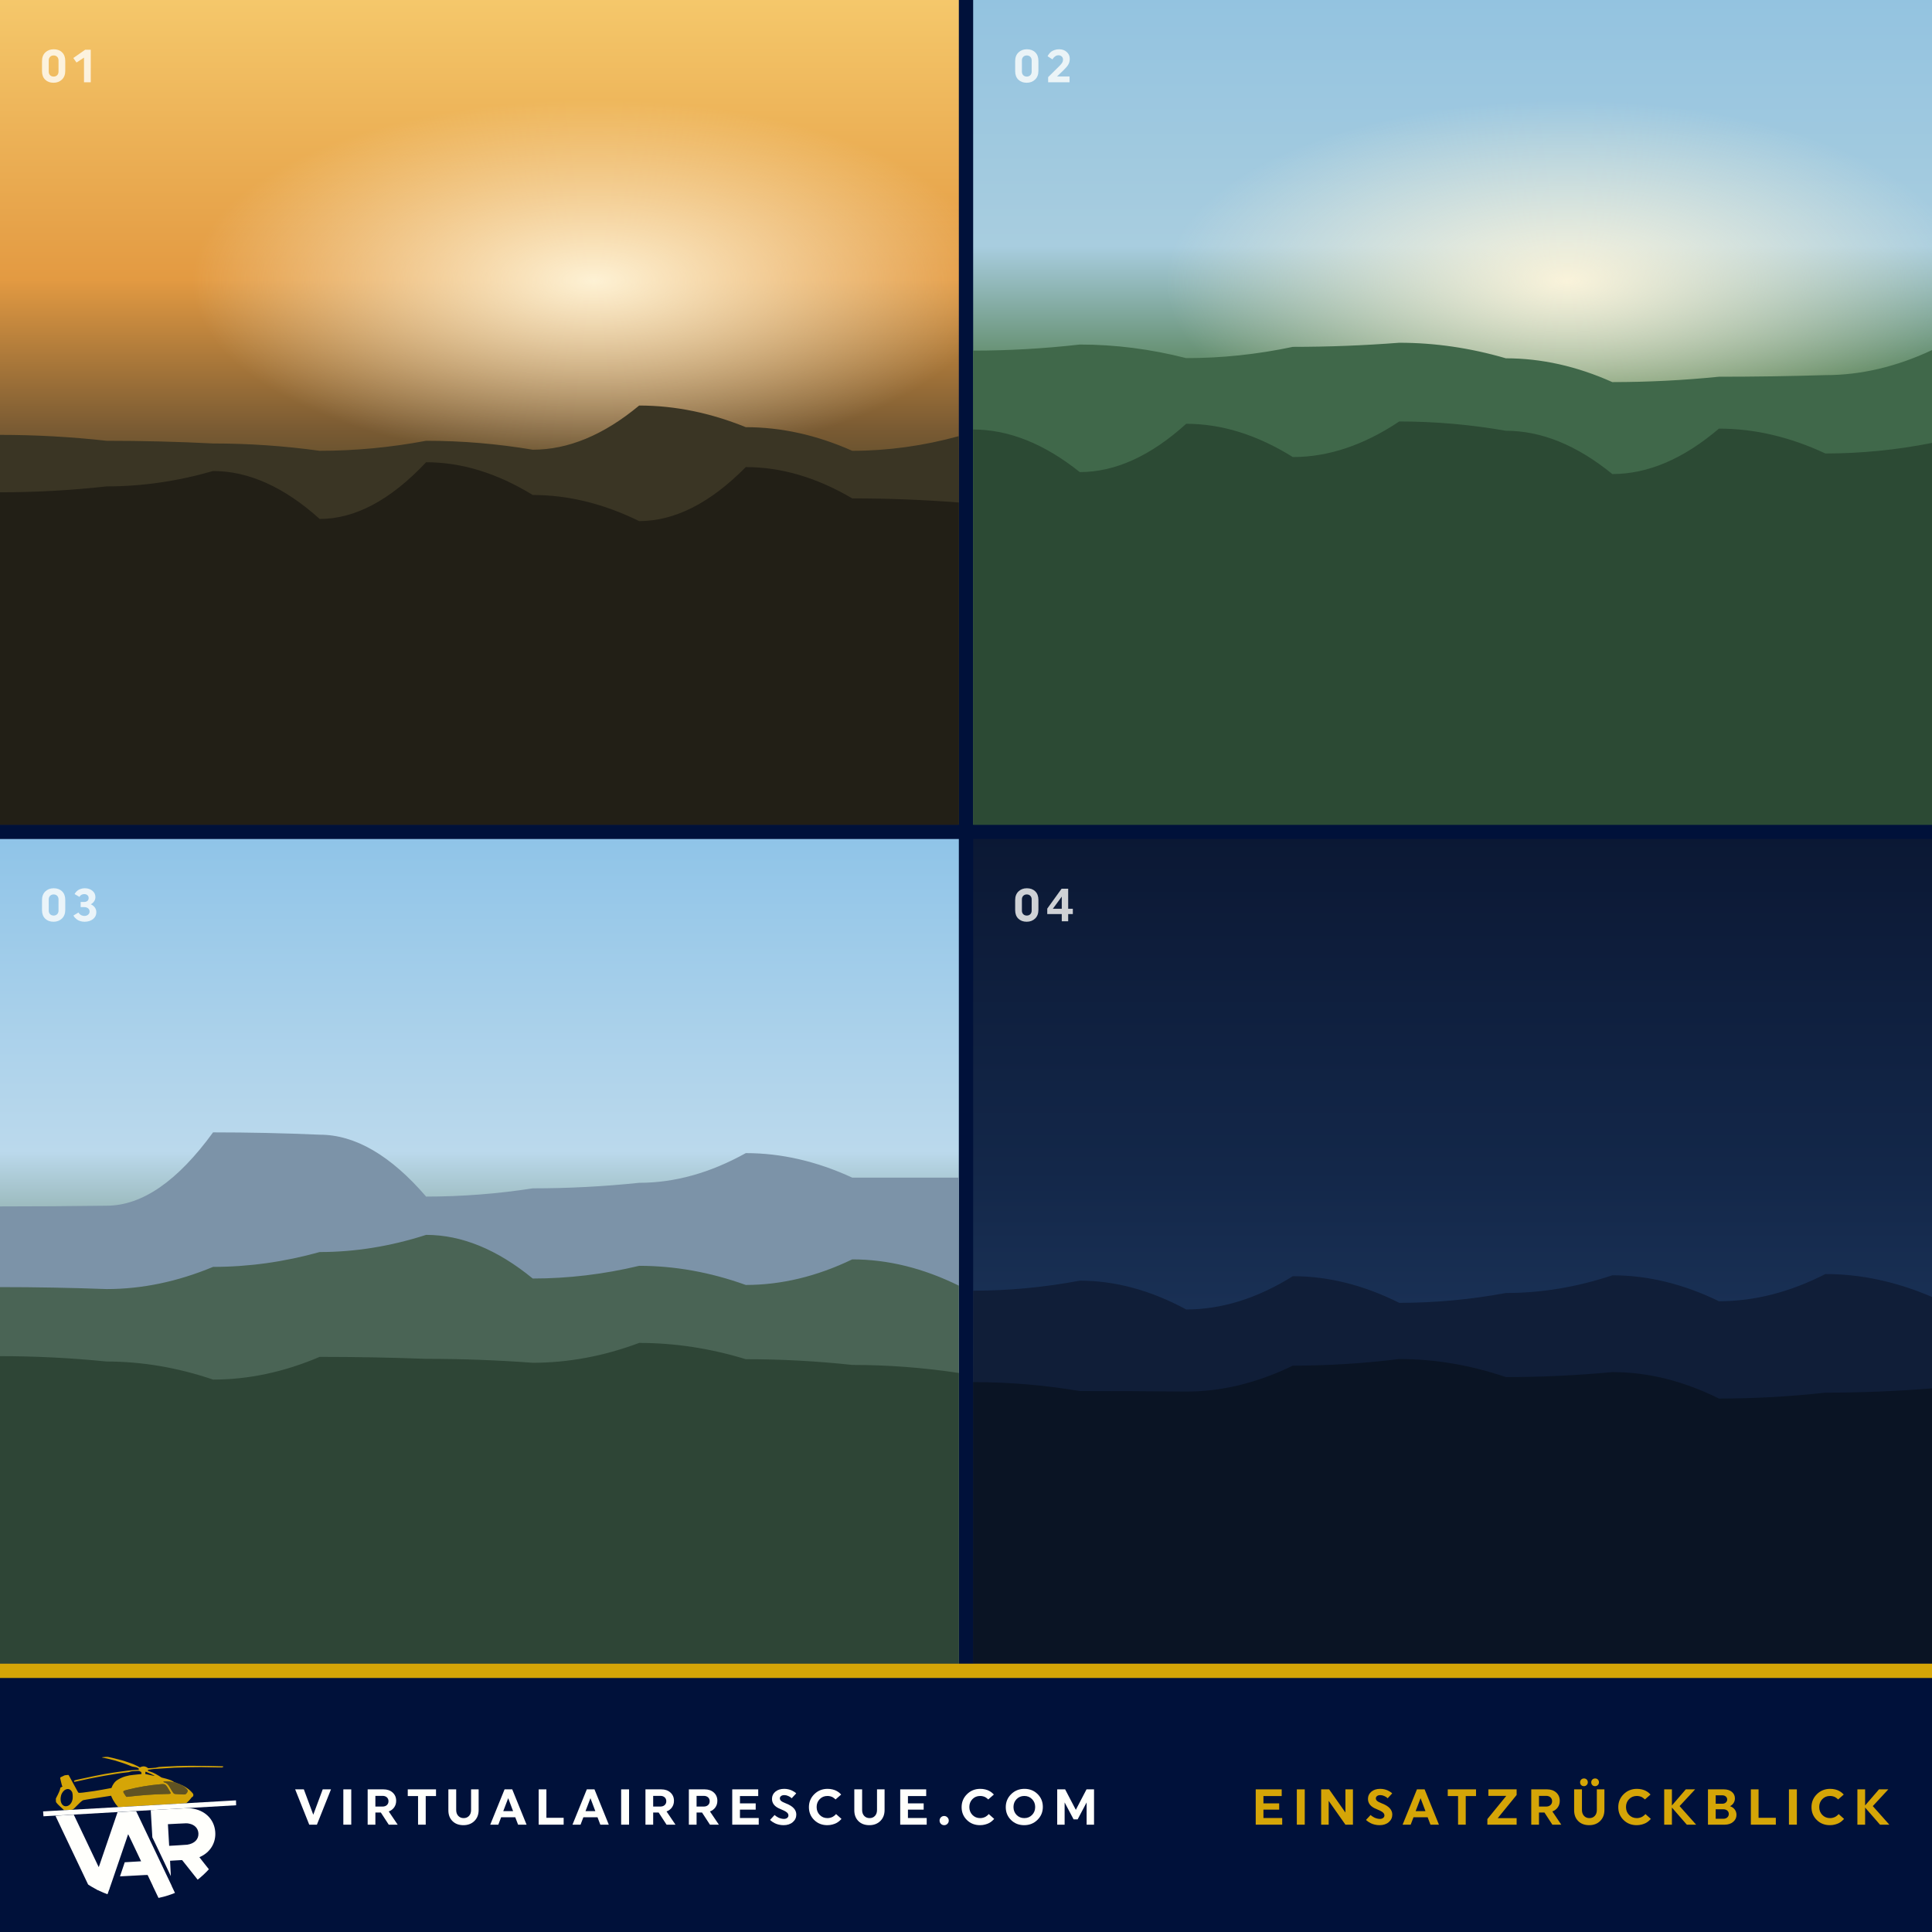
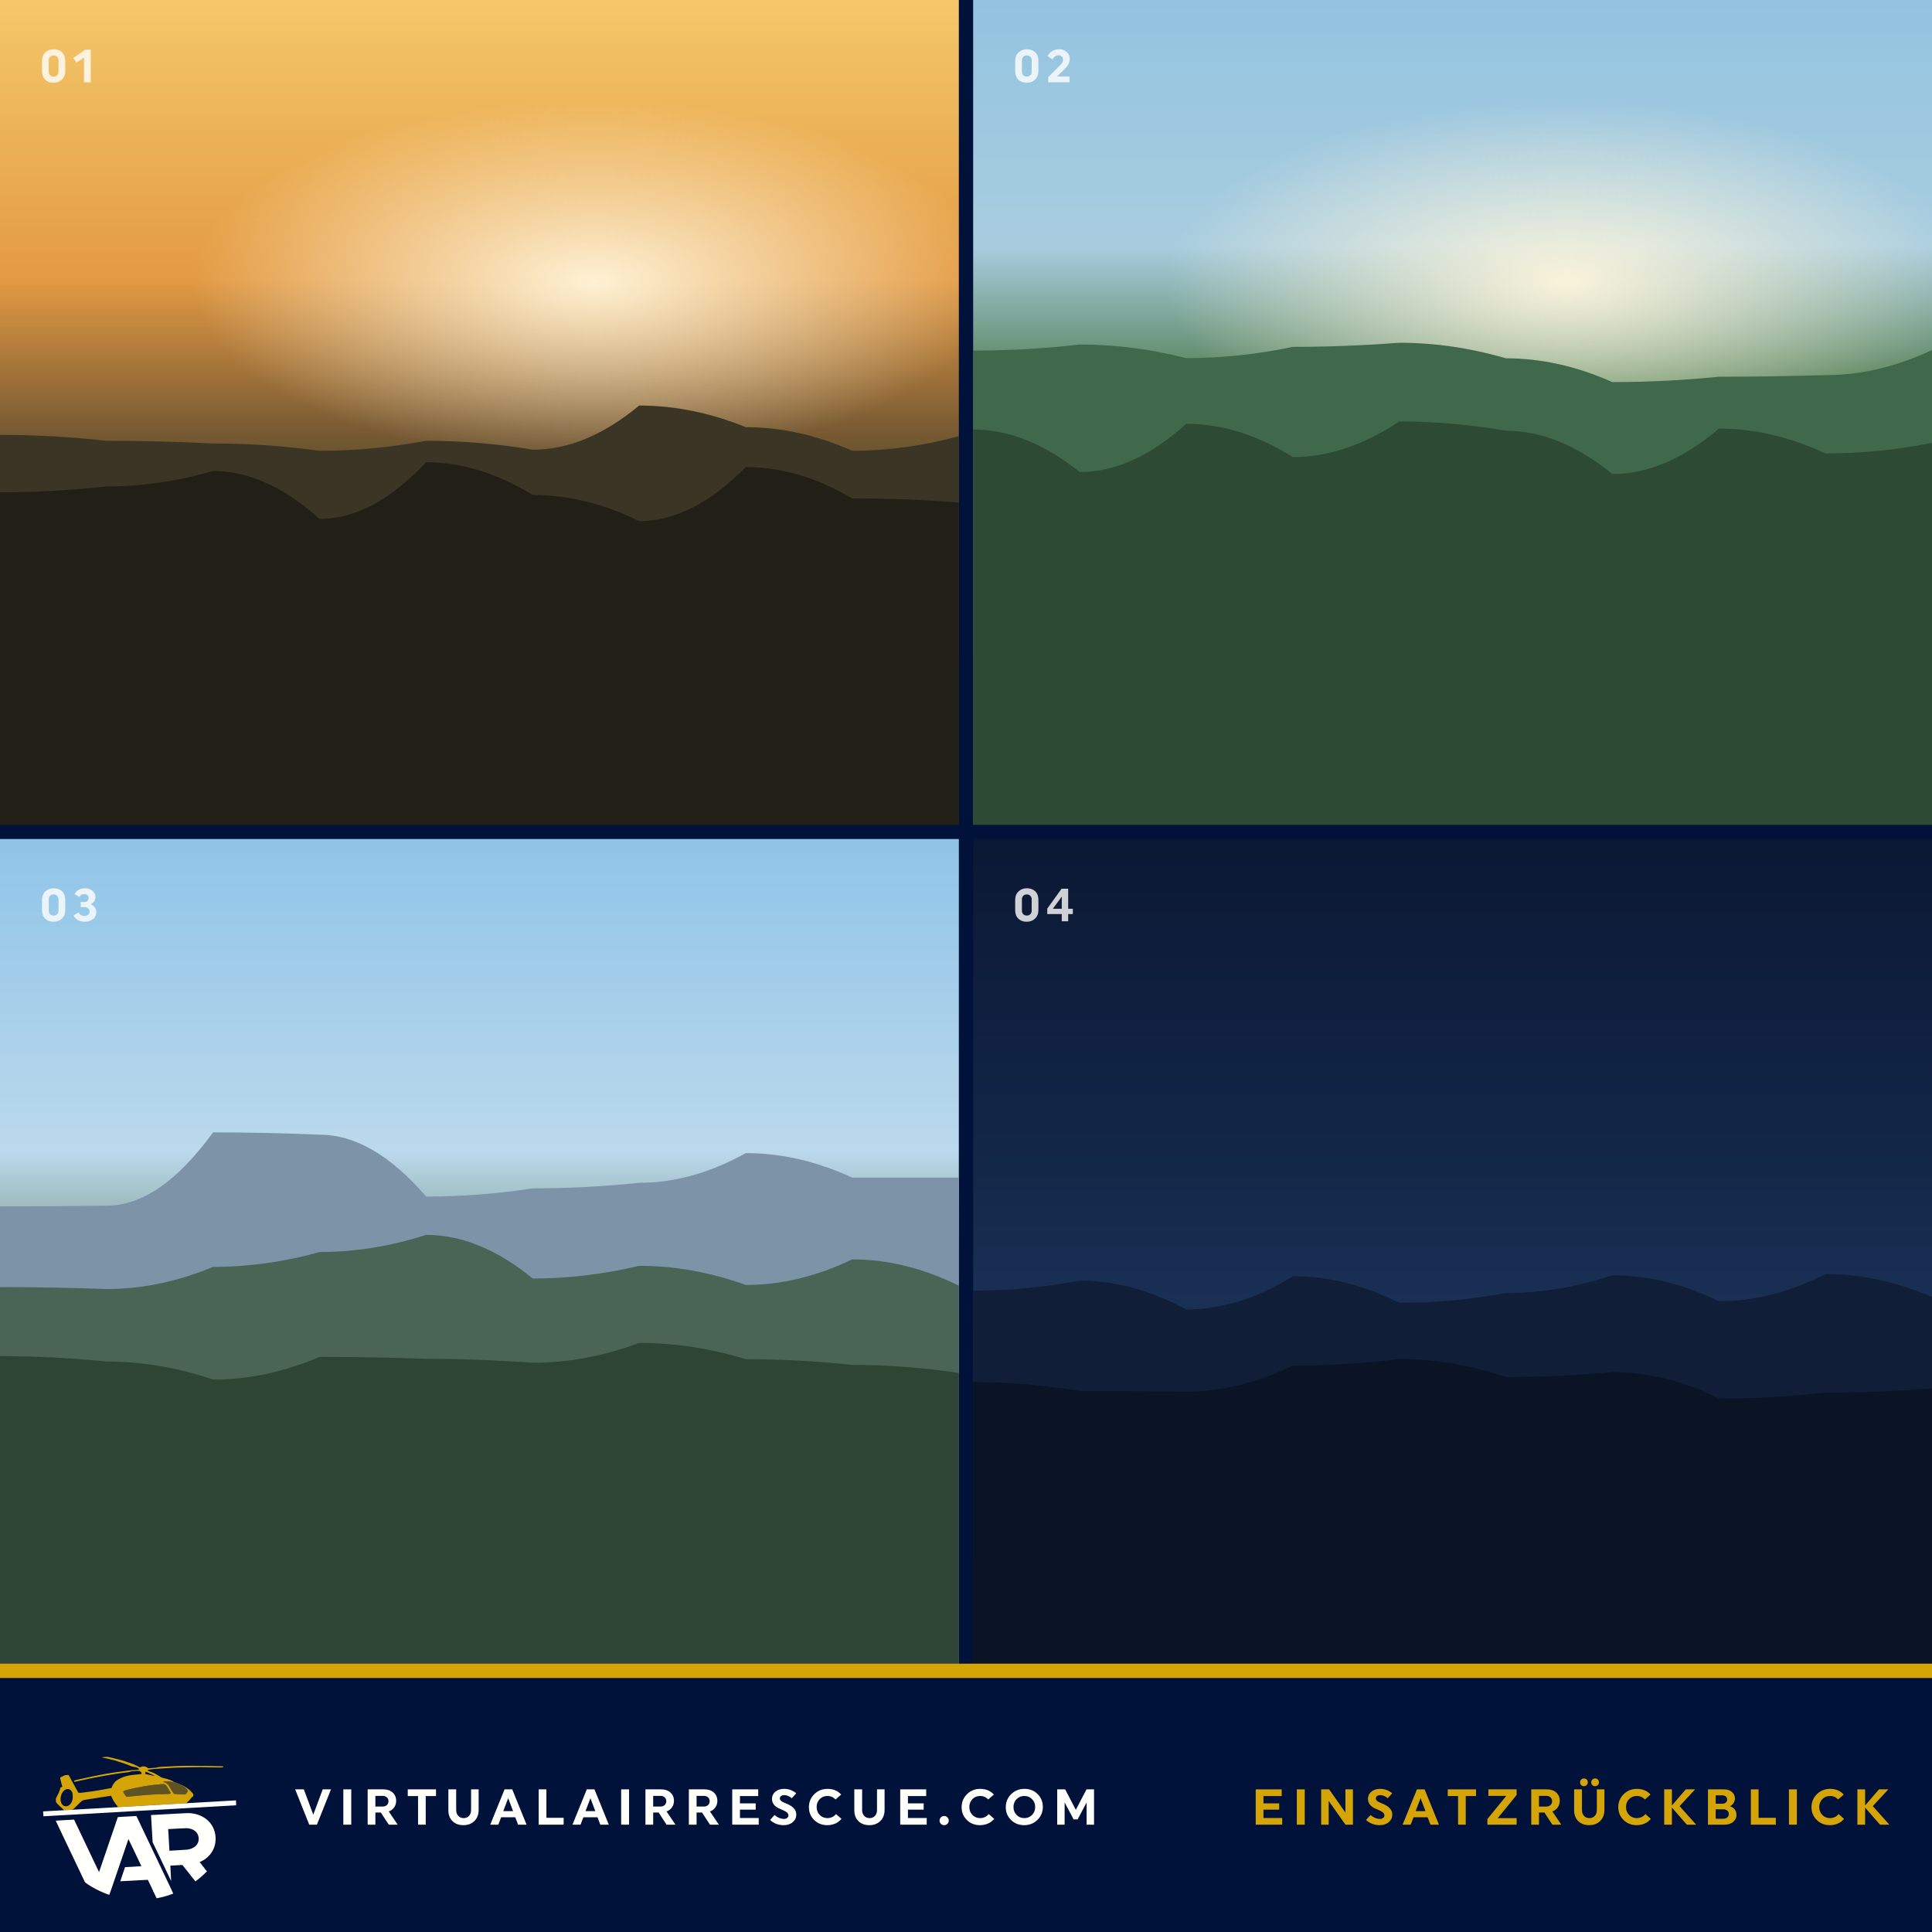
<svg xmlns="http://www.w3.org/2000/svg" viewBox="0 0 1080 1080" width="1080" height="1080">
  <rect width="1080" height="1080" fill="#00113A" />
  <defs>
    <clipPath id="q7">
      <rect x="0.0" y="0.0" width="536.0" height="461.0" />
    </clipPath>
  </defs>
  <g clip-path="url(#q7)">
    <g transform="translate(0.0,0.0)">
      <defs>
        <linearGradient id="sc8" x1="0" y1="0" x2="0" y2="1">
          <stop offset="0%" stop-color="#F5C86B" />
          <stop offset="34%" stop-color="#E39A42" />
          <stop offset="52%" stop-color="#7A5B33" />
          <stop offset="70%" stop-color="#22301F" />
          <stop offset="100%" stop-color="#141D14" />
        </linearGradient>
        <radialGradient id="sc8s">
          <stop offset="0%" stop-color="#FFF6DC" stop-opacity=".95" />
          <stop offset="100%" stop-color="#FFF6DC" stop-opacity="0" />
        </radialGradient>
      </defs>
      <rect width="536.0" height="461.0" fill="url(#sc8)" />
      <ellipse cx="332" cy="157" rx="225" ry="101" fill="url(#sc8s)" />
      <path d="M0,461.0 L0,243.1 Q29.8,243.1 59.6,246.4 Q89.3,246.4 119.1,247.9 Q148.9,247.9 178.7,252.0 Q208.4,252.0 238.2,246.4 Q268.0,246.4 297.8,251.4 Q327.6,251.4 357.3,226.7 Q387.1,226.7 416.9,238.8 Q446.7,238.8 476.4,252.0 Q506.2,252.0 536.0,243.8 L536.0,461.0 Z" fill="#3A3524" />
      <path d="M0,461.0 L0,275.2 Q29.8,275.2 59.6,271.9 Q89.3,271.9 119.1,263.3 Q148.9,263.3 178.7,290.1 Q208.4,290.1 238.2,258.4 Q268.0,258.4 297.8,276.7 Q327.6,276.7 357.3,291.3 Q387.1,291.3 416.9,261.1 Q446.7,261.1 476.4,278.6 Q506.2,278.6 536.0,280.9 L536.0,461.0 Z" fill="#221F16" />
    </g>
  </g>
  <g fill="#FFFFFC" opacity=".8" transform="translate(22.0,46.0)">
    <path transform="translate(0.00,0) scale(0.026,-0.026)" d="M202.0 470.0V230.0Q202.0 181.0 231.0 152.0Q260.0 123.0 307.0 123.0Q354.0 123.0 383.0 152.5Q412.0 182.0 412.0 230.0V470.0Q412.0 518.0 383.0 547.5Q354.0 577.0 307.0 577.0Q260.0 577.0 231.0 547.5Q202.0 518.0 202.0 470.0ZM57.0 240.0V455.0Q57.0 573.0 128.0 641.5Q199.0 710.0 309.0 710.0Q420.0 710.0 488.5 644.0Q557.0 578.0 557.0 460.0V245.0Q557.0 127.0 485.5 58.5Q414.0 -10.0 304.0 -10.0Q194.0 -10.0 125.5 56.0Q57.0 122.0 57.0 240.0Z" />
    <path transform="translate(18.59,0) scale(0.026,-0.026)" d="M15.0 522.0 270.0 700.0H390.0V0.0H245.0V530.0L84.0 425.0Z" />
  </g>
  <defs>
    <clipPath id="q9">
      <rect x="544.0" y="0.0" width="536.0" height="461.0" />
    </clipPath>
  </defs>
  <g clip-path="url(#q9)">
    <g transform="translate(544.0,0.0)">
      <defs>
        <linearGradient id="sc10" x1="0" y1="0" x2="0" y2="1">
          <stop offset="0%" stop-color="#93C3E0" />
          <stop offset="30%" stop-color="#A8CDDF" />
          <stop offset="48%" stop-color="#4E7A4A" />
          <stop offset="74%" stop-color="#335C36" />
          <stop offset="100%" stop-color="#1E3A22" />
        </linearGradient>
        <radialGradient id="sc10s">
          <stop offset="0%" stop-color="#FFF6DC" stop-opacity=".95" />
          <stop offset="100%" stop-color="#FFF6DC" stop-opacity="0" />
        </radialGradient>
      </defs>
      <rect width="536.0" height="461.0" fill="url(#sc10)" />
      <ellipse cx="332" cy="157" rx="225" ry="101" fill="url(#sc10s)" />
      <path d="M0,461.0 L0,196.0 Q29.8,196.0 59.6,192.6 Q89.3,192.6 119.1,200.2 Q148.9,200.2 178.7,193.9 Q208.4,193.9 238.2,191.6 Q268.0,191.6 297.8,200.3 Q327.6,200.3 357.3,213.6 Q387.1,213.6 416.9,210.6 Q446.7,210.6 476.4,209.7 Q506.2,209.7 536.0,195.7 L536.0,461.0 Z" fill="#40684A" />
      <path d="M0,461.0 L0,240.1 Q29.8,240.1 59.6,263.9 Q89.3,263.9 119.1,236.9 Q148.9,236.9 178.7,255.5 Q208.4,255.5 238.2,235.6 Q268.0,235.6 297.8,240.8 Q327.6,240.8 357.3,265.0 Q387.1,265.0 416.9,239.6 Q446.7,239.6 476.4,253.5 Q506.2,253.5 536.0,247.6 L536.0,461.0 Z" fill="#2C4A34" />
    </g>
  </g>
  <g fill="#FFFFFC" opacity=".8" transform="translate(566.0,46.0)">
    <path transform="translate(0.00,0) scale(0.026,-0.026)" d="M202.0 470.0V230.0Q202.0 181.0 231.0 152.0Q260.0 123.0 307.0 123.0Q354.0 123.0 383.0 152.5Q412.0 182.0 412.0 230.0V470.0Q412.0 518.0 383.0 547.5Q354.0 577.0 307.0 577.0Q260.0 577.0 231.0 547.5Q202.0 518.0 202.0 470.0ZM57.0 240.0V455.0Q57.0 573.0 128.0 641.5Q199.0 710.0 309.0 710.0Q420.0 710.0 488.5 644.0Q557.0 578.0 557.0 460.0V245.0Q557.0 127.0 485.5 58.5Q414.0 -10.0 304.0 -10.0Q194.0 -10.0 125.5 56.0Q57.0 122.0 57.0 240.0Z" />
    <path transform="translate(18.59,0) scale(0.026,-0.026)" d="M51.0 111.0 293.0 350.0Q337.0 393.0 354.0 423.0Q371.0 453.0 371.0 489.0Q371.0 528.0 343.5 554.5Q316.0 581.0 273.0 581.0Q235.0 581.0 203.0 558.5Q171.0 536.0 158.0 514.0L145.0 492.0L40.0 560.0Q42.0 566.0 47.0 576.0Q52.0 586.0 72.0 612.0Q92.0 638.0 117.5 658.0Q143.0 678.0 188.5 694.0Q234.0 710.0 287.0 710.0Q386.0 710.0 451.0 651.5Q516.0 593.0 516.0 506.0Q516.0 438.0 487.0 385.5Q458.0 333.0 390.0 268.0L242.0 125.0H511.0V0.0H51.0Z" />
  </g>
  <defs>
    <clipPath id="q11">
      <rect x="0.0" y="469.0" width="536.0" height="461.0" />
    </clipPath>
  </defs>
  <g clip-path="url(#q11)">
    <g transform="translate(0.0,469.0)">
      <defs>
        <linearGradient id="sc12" x1="0" y1="0" x2="0" y2="1">
          <stop offset="0%" stop-color="#8FC4E8" />
          <stop offset="38%" stop-color="#BBD9EC" />
          <stop offset="58%" stop-color="#5F7F63" />
          <stop offset="78%" stop-color="#3C5A45" />
          <stop offset="100%" stop-color="#243A2C" />
        </linearGradient>
      </defs>
      <rect width="536.0" height="461.0" fill="url(#sc12)" />
      <path d="M0,461.0 L0,205.4 Q29.8,205.4 59.6,205.0 Q89.3,205.0 119.1,164.0 Q148.9,164.0 178.7,165.3 Q208.4,165.3 238.2,199.9 Q268.0,199.9 297.8,195.3 Q327.6,195.3 357.3,192.2 Q387.1,192.2 416.9,175.6 Q446.7,175.6 476.4,189.3 Q506.2,189.3 536.0,189.3 L536.0,461.0 Z" fill="#7C93A8" />
      <path d="M0,461.0 L0,250.5 Q29.8,250.5 59.6,251.6 Q89.3,251.6 119.1,239.2 Q148.9,239.2 178.7,230.9 Q208.4,230.9 238.2,221.3 Q268.0,221.3 297.8,245.7 Q327.6,245.7 357.3,238.6 Q387.1,238.6 416.9,249.3 Q446.7,249.3 476.4,235.0 Q506.2,235.0 536.0,249.7 L536.0,461.0 Z" fill="#4A6455" />
      <path d="M0,461.0 L0,289.1 Q29.8,289.1 59.6,292.1 Q89.3,292.1 119.1,302.2 Q148.9,302.2 178.7,289.5 Q208.4,289.5 238.2,290.6 Q268.0,290.6 297.8,292.8 Q327.6,292.8 357.3,281.7 Q387.1,281.7 416.9,290.8 Q446.7,290.8 476.4,294.0 Q506.2,294.0 536.0,298.5 L536.0,461.0 Z" fill="#2E4536" />
    </g>
  </g>
  <g fill="#FFFFFC" opacity=".8" transform="translate(22.0,515.0)">
    <path transform="translate(0.00,0) scale(0.026,-0.026)" d="M202.0 470.0V230.0Q202.0 181.0 231.0 152.0Q260.0 123.0 307.0 123.0Q354.0 123.0 383.0 152.5Q412.0 182.0 412.0 230.0V470.0Q412.0 518.0 383.0 547.5Q354.0 577.0 307.0 577.0Q260.0 577.0 231.0 547.5Q202.0 518.0 202.0 470.0ZM57.0 240.0V455.0Q57.0 573.0 128.0 641.5Q199.0 710.0 309.0 710.0Q420.0 710.0 488.5 644.0Q557.0 578.0 557.0 460.0V245.0Q557.0 127.0 485.5 58.5Q414.0 -10.0 304.0 -10.0Q194.0 -10.0 125.5 56.0Q57.0 122.0 57.0 240.0Z" />
    <path transform="translate(18.59,0) scale(0.026,-0.026)" d="M173.0 415.0H243.0Q292.0 415.0 318.5 438.0Q345.0 461.0 345.0 500.0Q345.0 538.0 318.5 561.0Q292.0 584.0 250.0 584.0Q215.0 584.0 189.5 569.0Q164.0 554.0 156.0 539.0L148.0 524.0L43.0 585.0Q45.0 590.0 49.5 598.5Q54.0 607.0 72.5 628.5Q91.0 650.0 113.5 666.5Q136.0 683.0 176.0 696.5Q216.0 710.0 262.0 710.0Q358.0 710.0 424.0 657.5Q490.0 605.0 490.0 521.0Q490.0 471.0 463.5 430.5Q437.0 390.0 391.0 365.0Q447.0 340.0 478.5 296.0Q510.0 252.0 510.0 194.0Q510.0 103.0 438.5 46.5Q367.0 -10.0 256.0 -10.0Q206.0 -10.0 163.0 4.0Q120.0 18.0 94.5 37.5Q69.0 57.0 50.5 76.5Q32.0 96.0 25.0 110.0L18.0 124.0L126.0 189.0Q127.0 186.0 130.0 181.0Q133.0 176.0 144.5 163.0Q156.0 150.0 169.0 140.5Q182.0 131.0 205.0 123.0Q228.0 115.0 253.0 115.0Q303.0 115.0 334.0 142.5Q365.0 170.0 365.0 209.0Q365.0 251.0 333.0 278.0Q301.0 305.0 242.0 305.0H173.0Z" />
  </g>
  <defs>
    <clipPath id="q13">
      <rect x="544.0" y="469.0" width="536.0" height="461.0" />
    </clipPath>
  </defs>
  <g clip-path="url(#q13)">
    <g transform="translate(544.0,469.0)">
      <defs>
        <linearGradient id="sc14" x1="0" y1="0" x2="0" y2="1">
          <stop offset="0%" stop-color="#0B1834" />
          <stop offset="40%" stop-color="#132749" />
          <stop offset="62%" stop-color="#1B3358" />
          <stop offset="100%" stop-color="#0A1426" />
        </linearGradient>
      </defs>
      <rect width="536.0" height="461.0" fill="url(#sc14)" />
      <path d="M0,461.0 L0,252.5 Q29.8,252.5 59.6,246.9 Q89.3,246.9 119.1,263.0 Q148.9,263.0 178.7,244.4 Q208.4,244.4 238.2,259.3 Q268.0,259.3 297.8,253.8 Q327.6,253.8 357.3,243.9 Q387.1,243.9 416.9,258.4 Q446.7,258.4 476.4,243.2 Q506.2,243.2 536.0,256.0 L536.0,461.0 Z" fill="#101E38" />
      <path d="M0,461.0 L0,303.6 Q29.8,303.6 59.6,308.6 Q89.3,308.6 119.1,308.9 Q148.9,308.9 178.7,294.4 Q208.4,294.4 238.2,290.7 Q268.0,290.7 297.8,300.8 Q327.6,300.8 357.3,298.0 Q387.1,298.0 416.9,312.8 Q446.7,312.8 476.4,309.5 Q506.2,309.5 536.0,307.1 L536.0,461.0 Z" fill="#0A1424" />
    </g>
  </g>
  <g fill="#FFFFFC" opacity=".8" transform="translate(566.0,515.0)">
    <path transform="translate(0.00,0) scale(0.026,-0.026)" d="M202.0 470.0V230.0Q202.0 181.0 231.0 152.0Q260.0 123.0 307.0 123.0Q354.0 123.0 383.0 152.5Q412.0 182.0 412.0 230.0V470.0Q412.0 518.0 383.0 547.5Q354.0 577.0 307.0 577.0Q260.0 577.0 231.0 547.5Q202.0 518.0 202.0 470.0ZM57.0 240.0V455.0Q57.0 573.0 128.0 641.5Q199.0 710.0 309.0 710.0Q420.0 710.0 488.5 644.0Q557.0 578.0 557.0 460.0V245.0Q557.0 127.0 485.5 58.5Q414.0 -10.0 304.0 -10.0Q194.0 -10.0 125.5 56.0Q57.0 122.0 57.0 240.0Z" />
    <path transform="translate(18.59,0) scale(0.026,-0.026)" d="M152.0 269.0H344.0V530.0ZM32.0 272.0 340.0 700.0H482.0V269.0H582.0V155.0H482.0V0.0H344.0V155.0H32.0Z" />
  </g>
  <rect x="0" y="930" width="1080" height="150" fill="#00113A" />
  <rect x="0" y="930" width="1080" height="8" fill="#D5A507" />
  <g transform="translate(24,955.5) scale(0.21094)">
    <defs>
      <clipPath id="n1b15">
        <circle cx="256" cy="256" r="256" />
      </clipPath>
    </defs>
    <g clip-path="url(#n1b15)">
      <circle cx="256" cy="256" r="256" fill="#00113A" />
      <g fill="#D5A507" transform="translate(34.00,126.11) scale(0.444)">
        <path d="M35.7 305.27C27.86 297.99 20 290.67 18.23 289.02C12.94 284.07 7.26 277.76 2.59 271.63C1.3 269.94 1.3 269.94 0.67 259.67C0.04 249.4 0.04 249.4 3.21 243.43C17.85 215.93 25.31 198.26 26.9 187.33C27.45 183.58 26.65 184.36 34.25 180.13C39.92 176.97 39.91 176.98 39.91 175.49C39.91 173.85 39.02 172.61 37.83 172.6C37.11 172.6 37.81 175.22 31.69 149.81C26.64 128.87 26.11 126.2 26.67 124.15C27.12 122.49 32.62 119.37 41.13 115.95C46.53 113.78 47.49 113.3 48.58 112.26C50.67 110.26 58.97 108.69 71.24 107.99C77.19 107.64 74.98 104.81 89.29 131.15C96.15 143.79 105.73 161.29 110.57 170.04C115.41 178.79 120.75 188.62 122.44 191.88C129.48 205.52 134.23 213.21 136.29 214.34C139.72 216.22 170.18 212.83 229.23 204.01C250.02 200.91 306.75 190.88 330.23 186.17C332.66 185.68 332.66 185.68 333.54 183.12C338.5 168.63 350.1 151.3 360.17 143.32C372.8 133.3 397.13 121.34 414.41 116.63C435.84 110.79 444.66 109.17 464.81 107.34C479.81 105.98 511.76 102.62 512.05 102.38C512.08 102.36 511.65 99.49 511.1 96.01C510.1 89.68 510.1 89.68 506.87 88.58C502.65 87.13 501 86.26 499.45 84.67C498.18 83.37 498.18 83.37 487.88 83.75C459.05 84.82 451.08 85.73 441.9 89.01C435.4 91.33 435.45 91.31 428.8 91.97C362.81 98.45 214.12 125.11 126.21 146.21C111.13 149.83 109.91 149.82 109.35 146.09C108.62 141.18 110.96 140.04 130.7 135.68C199.78 120.43 262.82 107.4 294.63 101.81C336.98 94.36 431.41 81.22 452.54 79.84C455.13 79.67 462.05 79.18 467.91 78.75C473.77 78.33 480.74 77.91 483.41 77.82C496.02 77.41 495.76 77.44 495.55 76.49C495.44 76.03 495.28 74.08 495.18 72.17C495.01 68.69 495.01 68.69 493.75 68.38C493.06 68.2 491.24 67.34 489.71 66.47C482.4 62.32 482.87 62.48 475.05 61.23C461.69 59.09 454.17 57.41 449.82 55.59C448.42 55 444.91 53.47 442.02 52.19C431.61 47.57 418.28 42.66 392.8 34.08C364.87 24.67 339.59 17.5 311.76 11.09C299.95 8.37 299.99 8.38 290.21 6.6C279.38 4.63 274.04 3.36 274.55 2.87C275.14 2.3 289.73 0.65 297.88 0.23C311.16 -0.46 311.55 -0.4 341.15 6.74C389.7 18.46 402.15 22.04 437.97 34.58C462.99 43.33 472.02 47.05 486.52 54.55C489.7 56.2 494.13 58.47 496.36 59.59C498.58 60.72 500.74 61.86 501.14 62.13C501.87 62.62 501.89 62.62 504.82 61.38C519.4 55.23 529.43 55.03 540.79 60.69C546.35 63.46 548.17 64.78 548.98 66.6C549.58 67.97 555.31 67.94 575.92 66.45C598.39 64.83 598.39 64.83 607.34 62.29C614.29 60.32 614.14 60.33 639.56 58.79C703.41 54.93 756.26 53.13 806.36 53.13C858.12 53.13 977.54 55.09 996.82 56.26C1000.43 56.48 1001.17 58.14 998.71 60.49C995.29 63.76 991.43 63.94 948.73 62.85C873.08 60.91 856.08 60.83 788.97 62.17C722.22 63.5 694.67 64.8 620.01 70.11C613.86 70.55 607 70.98 604.77 71.07C591.89 71.59 573.5 73.35 567.47 74.64C561.97 75.82 561.32 75.9 556.36 76.04C551.11 76.19 551.11 76.19 550.94 78.75C550.84 80.16 550.57 81.77 550.34 82.33C550.01 83.11 549.99 83.38 550.24 83.47C550.42 83.53 553.42 84.55 556.9 85.72C560.39 86.9 566.25 88.96 569.93 90.32C573.61 91.67 576.74 92.77 576.89 92.77C580.14 92.77 614.7 111.79 625.81 119.69C630.93 123.34 630.93 123.34 636.87 124.75C672.02 133.12 689.95 139.38 701.29 147.24C705.18 149.93 705.18 149.93 720.24 155.31C752.95 166.98 765.35 173.35 790.99 191.66C799.5 197.73 816.67 214.97 819.64 220.42C823.42 227.36 820.75 237.21 814.42 239.63C811.9 240.59 812.26 240.2 804.25 250.61C795.46 262.02 780.6 276.24 776.87 276.82C775.66 277 373.53 299.94 373.25 299.84C371.87 299.33 359.32 284.34 355.46 278.59C344.66 262.51 338.75 252.16 334.39 241.69C332.21 236.45 330.36 232.1 330.28 232.02C329.97 231.71 213.68 249.73 187.97 254.08C164.08 258.12 163.13 258.35 158.5 261.43C151.54 266.06 146.73 270.44 129.11 288.18C98.73 318.77 105.03 315.29 77.25 316.85C63.91 317.61 52.31 318.29 51.48 318.37C49.96 318.52 49.96 318.52 35.7 305.27ZM65.16 294.35C83.73 291.12 97.51 273.39 100.91 248.38C101.38 244.97 101.37 230.17 100.9 226C99.56 213.99 98.8 211.61 94.02 204.55C76.64 178.83 40.43 194.92 31.18 232.47C22.2 268.91 38.7 298.96 65.16 294.35ZM426.51 238.42C508.82 228.76 585.47 223.14 652.64 221.81C692.24 221.03 690.56 222.48 677.71 200.11C656.08 162.43 653.86 160.82 626.75 163.14C557.73 169.02 495.94 179.34 427.86 196.36C408.78 201.13 406.7 201.91 404.56 205.13C401.84 209.25 402.31 210.47 412.79 226.27C421.54 239.45 421.09 239.05 426.51 238.42ZM771.34 224.12C780.47 221.3 789.76 206.88 786.96 199.86C783.31 190.7 764.16 174.62 748.38 167.48C741.64 164.43 718.63 155.97 707.64 152.51C687.74 146.23 651.12 143.59 643.34 147.88C640.63 149.37 642.43 150.74 649.96 152.91C662.3 156.47 670.56 163.87 679.03 178.98C687.23 193.6 699.29 212.89 702.16 215.99C707.1 221.32 707.66 221.47 727.59 222.62C764.71 224.76 768.81 224.9 771.34 224.12ZM591.15 114.24C591.15 114.08 588 112.11 584.82 110.28C578.3 106.55 556.35 96.34 545.07 91.8C543.08 91 540.82 89.97 540.03 89.52C537.82 88.26 535.19 88.74 534.96 90.44C534.72 92.22 534.14 101.92 534.27 102.04C534.33 102.09 541.55 103.67 550.3 105.55C559.05 107.43 571.61 110.17 578.21 111.63C589.8 114.19 591.15 114.47 591.15 114.24Z" fill-rule="evenodd" />
        <path d="M426.51 238.42C508.82 228.76 585.47 223.14 652.64 221.81C692.24 221.03 690.56 222.48 677.71 200.11C656.08 162.43 653.86 160.82 626.75 163.14C557.73 169.02 495.94 179.34 427.86 196.36C408.78 201.13 406.7 201.91 404.56 205.13C401.84 209.25 402.31 210.47 412.79 226.27C421.54 239.45 421.09 239.05 426.51 238.42ZM771.34 224.12C780.47 221.3 789.76 206.88 786.96 199.86C783.31 190.7 764.16 174.62 748.38 167.48C741.64 164.43 718.63 155.97 707.64 152.51C687.74 146.23 651.12 143.59 643.34 147.88C640.63 149.37 642.43 150.74 649.96 152.91C662.3 156.47 670.56 163.87 679.03 178.98C687.23 193.6 699.29 212.89 702.16 215.99C707.1 221.32 707.66 221.47 727.59 222.62C764.71 224.76 768.81 224.9 771.34 224.12Z" opacity="0.45" />
      </g>
      <g transform="translate(256,256) rotate(-3.275)">
        <rect x="-614.4" y="0" width="1228.8" height="13" fill="#FFFFFC" />
      </g>
      <g transform="rotate(-3.275 256 256)">
        <defs>
          <clipPath id="wc1b15">
            <circle cx="256" cy="256" r="249.00" />
          </clipPath>
        </defs>
        <g clip-path="url(#wc1b15)">
-           <g fill="#FFFFFC" transform="translate(32.03,269.00) scale(0.42394)">
+           <g fill="#FFFFFC" transform="translate(32.03,282.00) scale(0.42394)">
            <path d="M195.1 478.09C193.93 477.63 193.3 476.14 173.69 427.85C169.31 417.07 161.96 399.04 157.36 387.77C144.85 357.16 130.53 321.99 124.7 307.6C121.86 300.58 116.25 286.82 112.24 277.02C99.77 246.52 89.4 221.12 84.01 207.84C76.29 188.85 63.1 156.48 36.82 92.04C5.35 14.87 0 1.67 0 1.08C0 0.81 25.85 0.66 57.45 0.74L114.9 0.89L119.73 12.77C122.38 19.3 128.74 34.93 133.87 47.51C145.14 75.16 159.52 110.48 170.14 136.58C174.45 147.19 182.06 165.9 187.05 178.15C196.26 200.76 206.8 226.67 220.74 260.99C224.99 271.44 230.49 284.93 232.96 290.97C235.43 297.02 240.44 309.31 244.09 318.29C251.9 337.51 251.75 337.2 252.42 336.01C252.69 335.53 256.69 325.8 261.33 314.39C269.84 293.41 277.55 274.47 295.12 231.29C300.44 218.23 308.05 199.52 312.04 189.73C318.74 173.26 325.93 155.59 346.48 105.11C350.8 94.49 358.42 75.79 363.41 63.54C368.4 51.29 376.16 32.19 380.66 21.08L388.83 0.89L446.64 0.59C478.44 0.43 504.66 0.45 504.91 0.64C505.16 0.82 508.67 9.11 512.7 19.04C516.73 28.98 524.11 47.13 529.11 59.38C541.84 90.6 555.55 124.24 565.9 149.64C570.75 161.56 578.1 179.6 582.23 189.73C586.36 199.85 593.99 218.56 599.17 231.29C604.36 244.03 612.91 265.01 618.18 277.91C633.59 315.68 644.01 341.24 650.83 358.08C654.35 366.73 659.95 380.49 663.29 388.66C666.63 396.82 673.22 412.99 677.95 424.58C682.68 436.18 689.46 452.8 693.03 461.52C696.6 470.24 699.52 477.52 699.52 477.7C699.52 477.88 673.66 478.03 642.04 478.03L584.56 478.03L581.68 471.05C577.2 460.19 560.23 418.53 557.18 410.93C555.68 407.17 554.19 403.76 553.87 403.36C553.42 402.77 535.39 402.61 467.27 402.61C419.95 402.61 381.24 402.46 381.24 402.26C381.24 402.07 384.56 393.72 388.61 383.71C396.8 363.5 408.21 335.11 412.82 323.49L415.81 315.92L467.08 315.77L518.34 315.62L513.87 304.63C511.41 298.59 505.44 283.89 500.59 271.97C495.75 260.05 487.88 240.68 483.1 228.92C478.32 217.16 470.83 198.72 466.45 187.95C450.59 148.87 447.82 142.25 447.34 142.09C447.07 142 445.2 146.13 443.18 151.28C441.16 156.42 434.67 172.52 428.75 187.05C422.83 201.59 414.81 221.36 410.93 231C407.04 240.63 399.56 259.07 394.3 271.97C376.24 316.27 366.82 339.41 358.64 359.56C345.14 392.83 338.8 408.42 330.37 429.04C311.03 476.38 310.36 477.95 309.1 478.28C307.23 478.79 196.4 478.6 195.1 478.09ZM881.95 474.91C879.81 472 876.03 466.65 856.48 438.84C852.23 432.79 840.49 416.09 830.38 401.72C820.26 387.35 807.21 368.78 801.36 360.45C784.84 336.91 776.14 324.62 775.21 323.48C774.4 322.5 772.01 322.45 736.79 322.59L699.23 322.74L698.93 370.83L698.63 418.92L690.21 398.15C685.57 386.72 677.74 367.49 672.81 355.4C667.87 343.32 660.52 325.28 656.47 315.32C652.42 305.36 644.8 286.65 639.54 273.75C634.28 260.85 625.94 240.41 621.01 228.33C616.08 216.24 608.68 198.2 604.57 188.24L597.09 170.13L596.94 85.03L596.79 -0.07L711.55 0.16C835.48 0.41 832.04 0.32 850.36 3.58C934.1 18.49 989.12 78.21 991.5 156.77C993.56 225.09 954.38 283.51 889.7 308.51C886.35 309.81 883.62 311.05 883.61 311.28C883.61 311.67 888.25 318.33 910.61 350.06C915.44 356.92 922.68 367.21 926.69 372.92C930.71 378.64 938.14 389.19 943.21 396.38C948.28 403.56 955.61 413.98 959.5 419.54C963.39 425.09 972.96 438.72 980.78 449.82C999.57 476.5 1000 477.12 1000 477.61C1000 477.84 973.95 478.03 942.12 478.03C884.24 478.03 884.24 478.03 881.95 474.91ZM812.44 228.62C858.16 224.16 885.99 198.77 885.99 161.52C885.99 130.34 865.44 106.28 831.53 97.74C817.42 94.19 818.24 94.23 756.09 93.98L698.93 93.75L698.93 161.48L698.93 229.22L752.61 229.22C784.27 229.22 808.81 228.97 812.44 228.62Z" fill-rule="evenodd" />
            <path d="M192.83 474.62 L311.60 474.62 L252.04 614.97 L252.04 614.97 ZM582.75 474.62 L697.88 474.62 L780.63 678.62 L666.26 678.62 ZM887.32 474.62 L997.18 474.62 L1138.70 678.62 L1067.96 678.62 Z" />
          </g>
        </g>
      </g>
    </g>
  </g>
  <g fill="#FFFFFC" transform="translate(165.0,1020.0)">
    <path transform="translate(0.00,0) scale(0.0282,-0.0282)" d="M279.0 0.0 0.0 700.0H172.0L359.0 197.0L546.0 700.0H710.0L431.0 0.0Z" />
    <path transform="translate(24.53,0) scale(0.0282,-0.0282)" d="M85.0 0.0V700.0H242.0V0.0Z" />
    <path transform="translate(38.27,0) scale(0.0282,-0.0282)" d="M374.0 571.0H233.0V359.0H374.0Q429.0 359.0 461.0 388.5Q493.0 418.0 493.0 465.0Q493.0 512.0 461.0 541.5Q429.0 571.0 374.0 571.0ZM80.0 0.0V700.0H393.0Q505.0 700.0 575.0 637.0Q645.0 574.0 645.0 473.0Q645.0 399.0 605.5 343.0Q566.0 287.0 498.0 262.0L675.0 0.0H498.0L341.0 241.0H233.0V0.0Z" />
    <path transform="translate(62.52,0) scale(0.0282,-0.0282)" d="M575.0 567.0H371.0V0.0H219.0V567.0H15.0V700.0H575.0Z" />
    <path transform="translate(83.67,0) scale(0.0282,-0.0282)" d="M520.0 700.0H670.0V290.0Q670.0 156.0 586.0 73.0Q502.0 -10.0 368.0 -10.0Q233.0 -10.0 151.5 70.5Q70.0 151.0 70.0 285.0V700.0H225.0V290.0Q225.0 218.0 266.0 174.0Q307.0 130.0 373.0 130.0Q439.0 130.0 479.5 174.0Q520.0 218.0 520.0 290.0Z" />
    <path transform="translate(109.05,0) scale(0.0282,-0.0282)" d="M356.0 525.0 258.0 268.0H453.0ZM436.0 700.0 720.0 0.0H552.0L496.0 147.0H216.0L160.0 0.0H0.0L284.0 700.0Z" />
    <path transform="translate(133.87,0) scale(0.0282,-0.0282)" d="M575.0 0.0H80.0V700.0H233.0V136.0H575.0Z" />
    <path transform="translate(155.02,0) scale(0.0282,-0.0282)" d="M356.0 525.0 258.0 268.0H453.0ZM436.0 700.0 720.0 0.0H552.0L496.0 147.0H216.0L160.0 0.0H0.0L284.0 700.0Z" />
    <path transform="translate(179.83,0) scale(0.0282,-0.0282)" d="M85.0 0.0V700.0H242.0V0.0Z" />
    <path transform="translate(193.56,0) scale(0.0282,-0.0282)" d="M374.0 571.0H233.0V359.0H374.0Q429.0 359.0 461.0 388.5Q493.0 418.0 493.0 465.0Q493.0 512.0 461.0 541.5Q429.0 571.0 374.0 571.0ZM80.0 0.0V700.0H393.0Q505.0 700.0 575.0 637.0Q645.0 574.0 645.0 473.0Q645.0 399.0 605.5 343.0Q566.0 287.0 498.0 262.0L675.0 0.0H498.0L341.0 241.0H233.0V0.0Z" />
    <path transform="translate(217.82,0) scale(0.0282,-0.0282)" d="M374.0 571.0H233.0V359.0H374.0Q429.0 359.0 461.0 388.5Q493.0 418.0 493.0 465.0Q493.0 512.0 461.0 541.5Q429.0 571.0 374.0 571.0ZM80.0 0.0V700.0H393.0Q505.0 700.0 575.0 637.0Q645.0 574.0 645.0 473.0Q645.0 399.0 605.5 343.0Q566.0 287.0 498.0 262.0L675.0 0.0H498.0L341.0 241.0H233.0V0.0Z" />
    <path transform="translate(242.07,0) scale(0.0282,-0.0282)" d="M605.0 0.0H80.0V700.0H595.0V567.0H233.0V422.0H545.0V298.0H233.0V132.0H605.0Z" />
    <path transform="translate(264.91,0) scale(0.0282,-0.0282)" d="M340.0 419.0Q540.0 341.0 540.0 200.0Q540.0 110.0 470.0 50.0Q400.0 -10.0 287.0 -10.0Q238.0 -10.0 192.5 1.0Q147.0 12.0 117.0 27.0Q87.0 42.0 64.0 57.5Q41.0 73.0 30.0 84.0L20.0 95.0L110.0 192.0Q113.0 189.0 119.0 183.5Q125.0 178.0 144.0 164.5Q163.0 151.0 183.5 141.0Q204.0 131.0 234.5 122.5Q265.0 114.0 295.0 114.0Q334.0 114.0 359.0 133.5Q384.0 153.0 384.0 183.0Q384.0 218.0 350.0 245.5Q316.0 273.0 225.0 310.0Q58.0 375.0 58.0 511.0Q58.0 598.0 125.0 654.0Q192.0 710.0 301.0 710.0Q344.0 710.0 384.0 700.5Q424.0 691.0 450.5 678.0Q477.0 665.0 498.0 652.0Q519.0 639.0 528.0 630.0L538.0 620.0L448.0 523.0Q441.0 530.0 429.0 540.5Q417.0 551.0 379.5 568.5Q342.0 586.0 303.0 586.0Q261.0 586.0 237.5 567.0Q214.0 548.0 214.0 523.0Q214.0 492.0 240.5 469.5Q267.0 447.0 340.0 419.0Z" />
    <path transform="translate(285.92,0) scale(0.0282,-0.0282)" d="M415.0 710.0Q467.0 710.0 513.5 698.5Q560.0 687.0 590.0 670.5Q620.0 654.0 642.0 637.0Q664.0 620.0 674.0 608.0L684.0 597.0L572.0 499.0Q570.0 502.0 566.0 506.5Q562.0 511.0 547.0 523.0Q532.0 535.0 515.5 544.5Q499.0 554.0 471.0 561.5Q443.0 569.0 413.0 569.0Q320.0 569.0 259.0 506.0Q198.0 443.0 198.0 350.0Q198.0 256.0 259.0 193.0Q320.0 130.0 413.0 130.0Q445.0 130.0 474.0 138.5Q503.0 147.0 522.0 158.5Q541.0 170.0 555.0 182.0Q569.0 194.0 576.0 202.0L582.0 211.0L690.0 115.0Q686.0 110.0 679.0 101.5Q672.0 93.0 647.0 71.5Q622.0 50.0 592.0 33.5Q562.0 17.0 513.0 3.5Q464.0 -10.0 410.0 -10.0Q254.0 -10.0 149.5 92.5Q45.0 195.0 45.0 347.0Q45.0 499.0 152.0 604.5Q259.0 710.0 415.0 710.0Z" />
    <path transform="translate(310.59,0) scale(0.0282,-0.0282)" d="M520.0 700.0H670.0V290.0Q670.0 156.0 586.0 73.0Q502.0 -10.0 368.0 -10.0Q233.0 -10.0 151.5 70.5Q70.0 151.0 70.0 285.0V700.0H225.0V290.0Q225.0 218.0 266.0 174.0Q307.0 130.0 373.0 130.0Q439.0 130.0 479.5 174.0Q520.0 218.0 520.0 290.0Z" />
    <path transform="translate(335.97,0) scale(0.0282,-0.0282)" d="M605.0 0.0H80.0V700.0H595.0V567.0H233.0V422.0H545.0V298.0H233.0V132.0H605.0Z" />
    <path transform="translate(358.82,0) scale(0.0282,-0.0282)" d="M141.0 172.0Q178.0 172.0 205.0 145.0Q232.0 118.0 232.0 81.0Q232.0 43.0 205.5 16.5Q179.0 -10.0 141.0 -10.0Q103.0 -10.0 76.5 16.5Q50.0 43.0 50.0 81.0Q50.0 119.0 76.5 145.5Q103.0 172.0 141.0 172.0Z" />
    <path transform="translate(371.28,0) scale(0.0282,-0.0282)" d="M415.0 710.0Q467.0 710.0 513.5 698.5Q560.0 687.0 590.0 670.5Q620.0 654.0 642.0 637.0Q664.0 620.0 674.0 608.0L684.0 597.0L572.0 499.0Q570.0 502.0 566.0 506.5Q562.0 511.0 547.0 523.0Q532.0 535.0 515.5 544.5Q499.0 554.0 471.0 561.5Q443.0 569.0 413.0 569.0Q320.0 569.0 259.0 506.0Q198.0 443.0 198.0 350.0Q198.0 256.0 259.0 193.0Q320.0 130.0 413.0 130.0Q445.0 130.0 474.0 138.5Q503.0 147.0 522.0 158.5Q541.0 170.0 555.0 182.0Q569.0 194.0 576.0 202.0L582.0 211.0L690.0 115.0Q686.0 110.0 679.0 101.5Q672.0 93.0 647.0 71.5Q622.0 50.0 592.0 33.5Q562.0 17.0 513.0 3.5Q464.0 -10.0 410.0 -10.0Q254.0 -10.0 149.5 92.5Q45.0 195.0 45.0 347.0Q45.0 499.0 152.0 604.5Q259.0 710.0 415.0 710.0Z" />
    <path transform="translate(395.96,0) scale(0.0282,-0.0282)" d="M413.0 130.0Q505.0 130.0 566.5 193.0Q628.0 256.0 628.0 350.0Q628.0 443.0 566.5 506.0Q505.0 569.0 413.0 569.0Q320.0 569.0 259.0 506.0Q198.0 443.0 198.0 350.0Q198.0 256.0 259.0 193.0Q320.0 130.0 413.0 130.0ZM152.0 604.5Q259.0 710.0 415.0 710.0Q571.0 710.0 675.5 607.0Q780.0 504.0 780.0 352.0Q780.0 200.0 673.0 95.0Q566.0 -10.0 410.0 -10.0Q254.0 -10.0 149.5 92.5Q45.0 195.0 45.0 347.0Q45.0 499.0 152.0 604.5Z" />
    <path transform="translate(423.73,0) scale(0.0282,-0.0282)" d="M405.0 105.0 227.0 441.0V0.0H80.0V700.0H237.0L449.0 294.0L661.0 700.0H810.0V0.0H663.0V441.0L485.0 105.0Z" />
  </g>
  <g fill="#D5A507" transform="translate(699.7,1020.0)">
    <path transform="translate(0.00,0) scale(0.0282,-0.0282)" d="M605.0 0.0H80.0V700.0H595.0V567.0H233.0V422.0H545.0V298.0H233.0V132.0H605.0Z" />
    <path transform="translate(22.84,0) scale(0.0282,-0.0282)" d="M85.0 0.0V700.0H242.0V0.0Z" />
    <path transform="translate(36.58,0) scale(0.0282,-0.0282)" d="M561.0 0.0 229.0 472.0V0.0H80.0V700.0H238.0L561.0 240.0V700.0H710.0V0.0Z" />
    <path transform="translate(63.37,0) scale(0.0282,-0.0282)" d="M340.0 419.0Q540.0 341.0 540.0 200.0Q540.0 110.0 470.0 50.0Q400.0 -10.0 287.0 -10.0Q238.0 -10.0 192.5 1.0Q147.0 12.0 117.0 27.0Q87.0 42.0 64.0 57.5Q41.0 73.0 30.0 84.0L20.0 95.0L110.0 192.0Q113.0 189.0 119.0 183.5Q125.0 178.0 144.0 164.5Q163.0 151.0 183.5 141.0Q204.0 131.0 234.5 122.5Q265.0 114.0 295.0 114.0Q334.0 114.0 359.0 133.5Q384.0 153.0 384.0 183.0Q384.0 218.0 350.0 245.5Q316.0 273.0 225.0 310.0Q58.0 375.0 58.0 511.0Q58.0 598.0 125.0 654.0Q192.0 710.0 301.0 710.0Q344.0 710.0 384.0 700.5Q424.0 691.0 450.5 678.0Q477.0 665.0 498.0 652.0Q519.0 639.0 528.0 630.0L538.0 620.0L448.0 523.0Q441.0 530.0 429.0 540.5Q417.0 551.0 379.5 568.5Q342.0 586.0 303.0 586.0Q261.0 586.0 237.5 567.0Q214.0 548.0 214.0 523.0Q214.0 492.0 240.5 469.5Q267.0 447.0 340.0 419.0Z" />
    <path transform="translate(84.37,0) scale(0.0282,-0.0282)" d="M356.0 525.0 258.0 268.0H453.0ZM436.0 700.0 720.0 0.0H552.0L496.0 147.0H216.0L160.0 0.0H0.0L284.0 700.0Z" />
    <path transform="translate(109.19,0) scale(0.0282,-0.0282)" d="M575.0 567.0H371.0V0.0H219.0V567.0H15.0V700.0H575.0Z" />
    <path transform="translate(130.34,0) scale(0.0282,-0.0282)" d="M630.0 0.0H50.0V111.0L425.0 571.0H70.0V700.0H630.0V589.0L255.0 129.0H630.0Z" />
    <path transform="translate(154.03,0) scale(0.0282,-0.0282)" d="M374.0 571.0H233.0V359.0H374.0Q429.0 359.0 461.0 388.5Q493.0 418.0 493.0 465.0Q493.0 512.0 461.0 541.5Q429.0 571.0 374.0 571.0ZM80.0 0.0V700.0H393.0Q505.0 700.0 575.0 637.0Q645.0 574.0 645.0 473.0Q645.0 399.0 605.5 343.0Q566.0 287.0 498.0 262.0L675.0 0.0H498.0L341.0 241.0H233.0V0.0Z" />
    <path transform="translate(178.28,0) scale(0.0282,-0.0282)" d="M520.0 700.0H670.0V290.0Q670.0 156.0 586.0 73.0Q502.0 -10.0 368.0 -10.0Q233.0 -10.0 151.5 70.5Q70.0 151.0 70.0 285.0V700.0H225.0V290.0Q225.0 218.0 266.0 174.0Q307.0 130.0 373.0 130.0Q439.0 130.0 479.5 174.0Q520.0 218.0 520.0 290.0ZM562.0 840.0Q562.0 808.0 539.5 785.5Q517.0 763.0 485.0 763.0Q452.0 763.0 430.5 784.5Q409.0 806.0 409.0 839.0Q409.0 872.0 431.0 894.0Q453.0 916.0 486.0 916.0Q519.0 916.0 540.5 894.5Q562.0 873.0 562.0 840.0ZM341.0 840.0Q341.0 808.0 318.5 785.5Q296.0 763.0 264.0 763.0Q231.0 763.0 209.5 784.5Q188.0 806.0 188.0 839.0Q188.0 872.0 210.0 894.0Q232.0 916.0 265.0 916.0Q298.0 916.0 319.5 894.5Q341.0 873.0 341.0 840.0Z" />
    <path transform="translate(203.66,0) scale(0.0282,-0.0282)" d="M415.0 710.0Q467.0 710.0 513.5 698.5Q560.0 687.0 590.0 670.5Q620.0 654.0 642.0 637.0Q664.0 620.0 674.0 608.0L684.0 597.0L572.0 499.0Q570.0 502.0 566.0 506.5Q562.0 511.0 547.0 523.0Q532.0 535.0 515.5 544.5Q499.0 554.0 471.0 561.5Q443.0 569.0 413.0 569.0Q320.0 569.0 259.0 506.0Q198.0 443.0 198.0 350.0Q198.0 256.0 259.0 193.0Q320.0 130.0 413.0 130.0Q445.0 130.0 474.0 138.5Q503.0 147.0 522.0 158.5Q541.0 170.0 555.0 182.0Q569.0 194.0 576.0 202.0L582.0 211.0L690.0 115.0Q686.0 110.0 679.0 101.5Q672.0 93.0 647.0 71.5Q622.0 50.0 592.0 33.5Q562.0 17.0 513.0 3.5Q464.0 -10.0 410.0 -10.0Q254.0 -10.0 149.5 92.5Q45.0 195.0 45.0 347.0Q45.0 499.0 152.0 604.5Q259.0 710.0 415.0 710.0Z" />
    <path transform="translate(228.34,0) scale(0.0282,-0.0282)" d="M528.0 0.0 233.0 339.0V0.0H80.0V700.0H233.0V381.0L508.0 700.0H693.0L385.0 368.0L713.0 0.0Z" />
    <path transform="translate(252.81,0) scale(0.0282,-0.0282)" d="M233.0 415.0H361.0Q407.0 415.0 434.0 439.0Q461.0 463.0 461.0 498.0Q461.0 534.0 434.0 558.0Q407.0 582.0 361.0 582.0H233.0ZM80.0 700.0H394.0Q493.0 700.0 553.5 650.0Q614.0 600.0 614.0 521.0Q614.0 471.0 588.5 430.5Q563.0 390.0 517.0 366.0Q577.0 346.0 611.0 300.0Q645.0 254.0 645.0 194.0Q645.0 111.0 579.5 55.5Q514.0 0.0 412.0 0.0H80.0ZM233.0 305.0V117.0H384.0Q434.0 117.0 463.5 144.5Q493.0 172.0 493.0 212.0Q493.0 252.0 463.5 278.5Q434.0 305.0 384.0 305.0Z" />
    <path transform="translate(276.78,0) scale(0.0282,-0.0282)" d="M575.0 0.0H80.0V700.0H233.0V136.0H575.0Z" />
    <path transform="translate(297.93,0) scale(0.0282,-0.0282)" d="M85.0 0.0V700.0H242.0V0.0Z" />
    <path transform="translate(311.67,0) scale(0.0282,-0.0282)" d="M415.0 710.0Q467.0 710.0 513.5 698.5Q560.0 687.0 590.0 670.5Q620.0 654.0 642.0 637.0Q664.0 620.0 674.0 608.0L684.0 597.0L572.0 499.0Q570.0 502.0 566.0 506.5Q562.0 511.0 547.0 523.0Q532.0 535.0 515.5 544.5Q499.0 554.0 471.0 561.5Q443.0 569.0 413.0 569.0Q320.0 569.0 259.0 506.0Q198.0 443.0 198.0 350.0Q198.0 256.0 259.0 193.0Q320.0 130.0 413.0 130.0Q445.0 130.0 474.0 138.5Q503.0 147.0 522.0 158.5Q541.0 170.0 555.0 182.0Q569.0 194.0 576.0 202.0L582.0 211.0L690.0 115.0Q686.0 110.0 679.0 101.5Q672.0 93.0 647.0 71.5Q622.0 50.0 592.0 33.5Q562.0 17.0 513.0 3.5Q464.0 -10.0 410.0 -10.0Q254.0 -10.0 149.5 92.5Q45.0 195.0 45.0 347.0Q45.0 499.0 152.0 604.5Q259.0 710.0 415.0 710.0Z" />
    <path transform="translate(336.34,0) scale(0.0282,-0.0282)" d="M528.0 0.0 233.0 339.0V0.0H80.0V700.0H233.0V381.0L508.0 700.0H693.0L385.0 368.0L713.0 0.0Z" />
  </g>
</svg>
